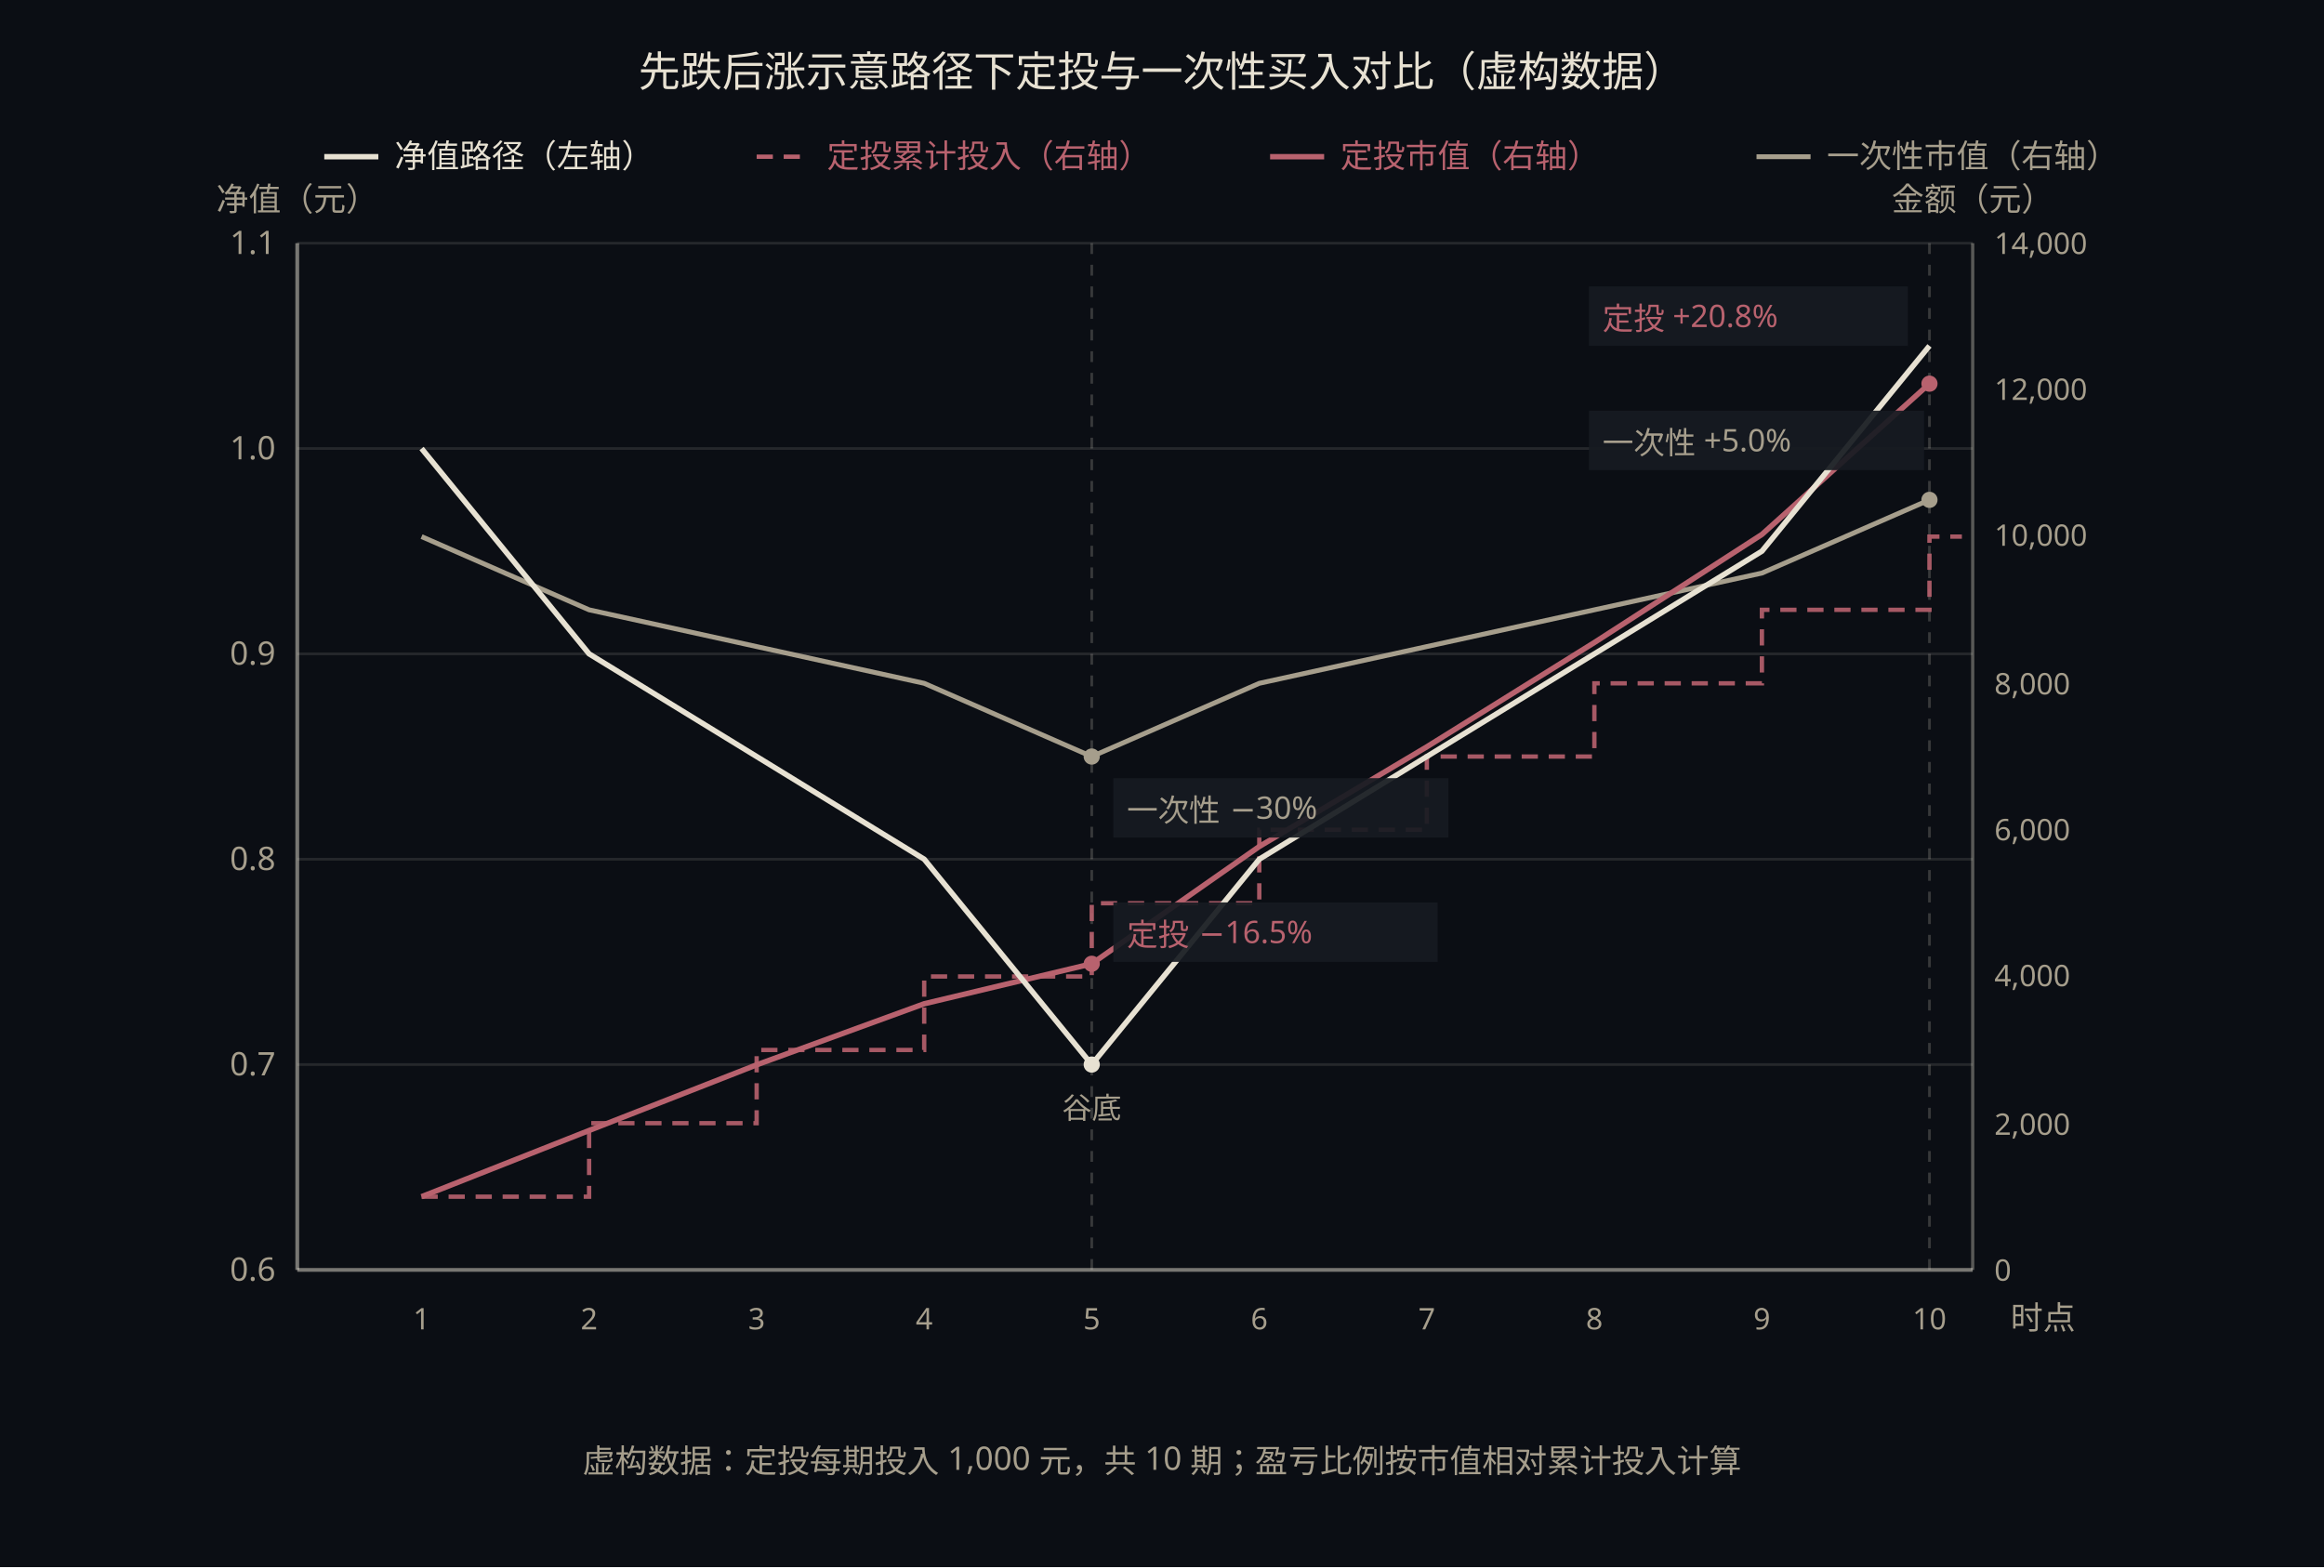
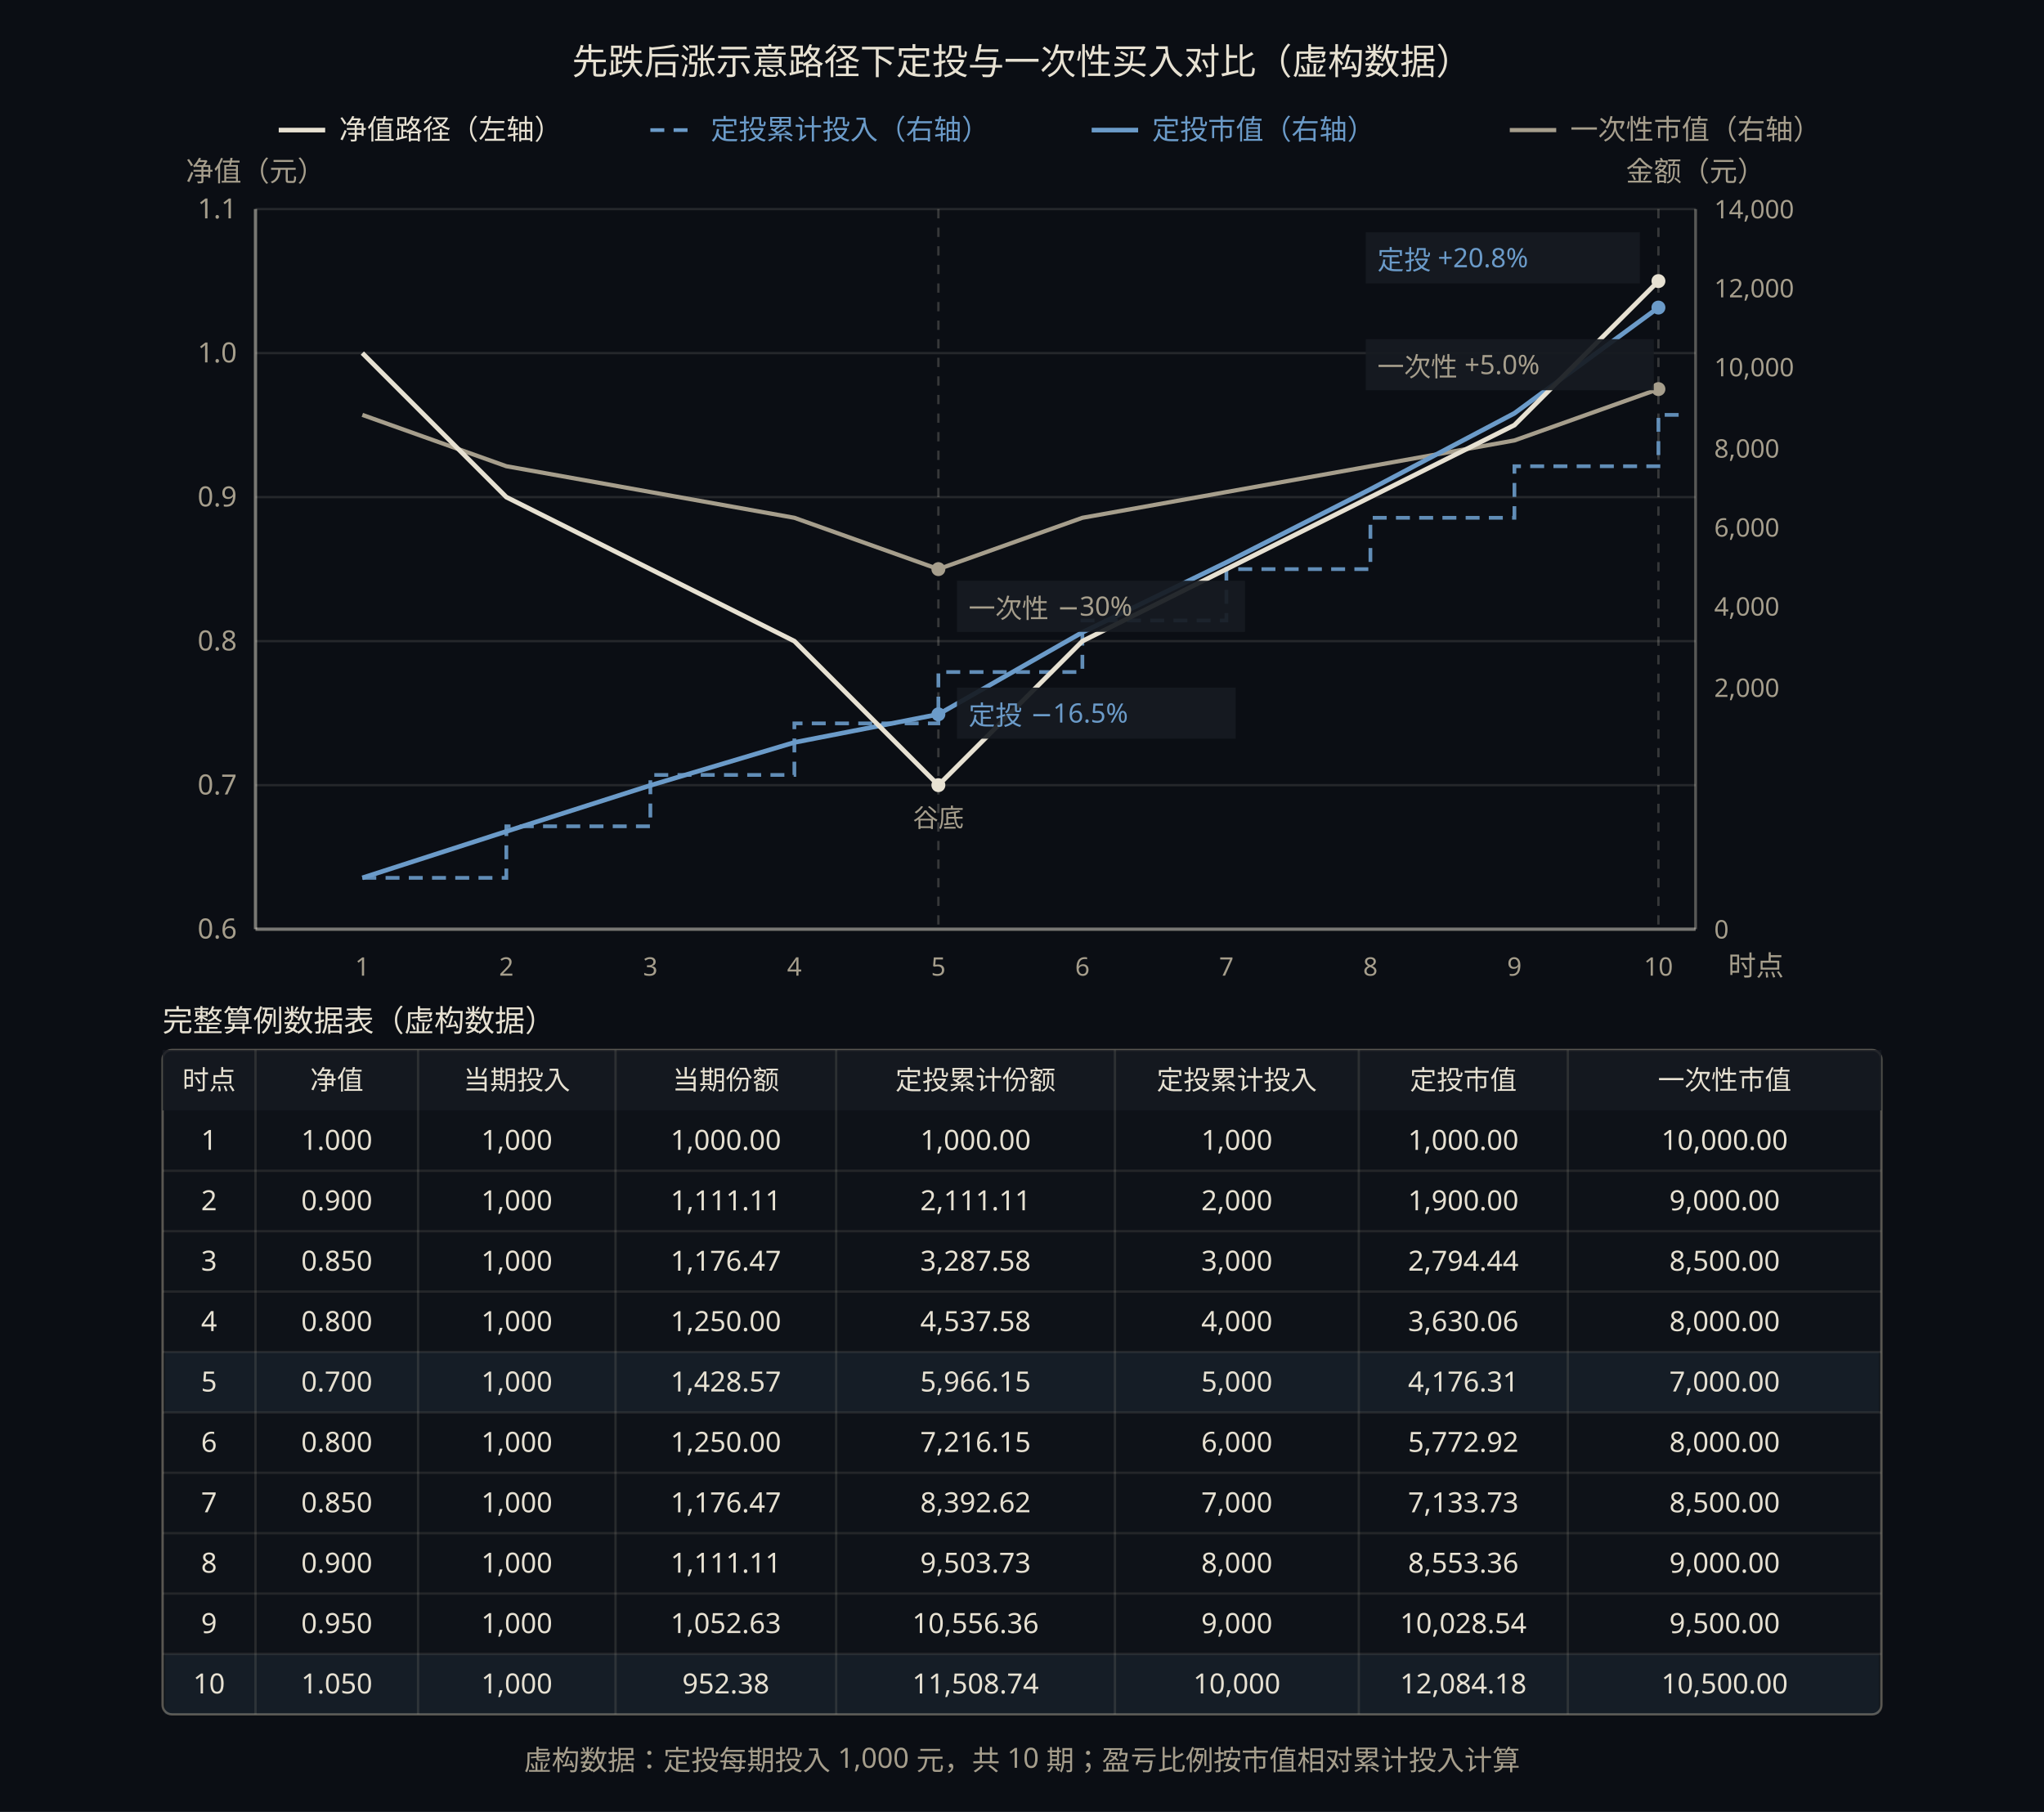
- <svg xmlns="http://www.w3.org/2000/svg" viewBox="0 0 860 580" font-family="'Noto Sans SC','Microsoft YaHei',sans-serif">
-   <rect width="860" height="580" fill="var(--fig-canvas, #0B0E14)" />
+ <svg xmlns="http://www.w3.org/2000/svg" viewBox="0 0 880 780" font-family="'Noto Sans SC','Microsoft YaHei',sans-serif">
+   <rect width="880" height="780" fill="var(--fig-canvas, #0B0E14)" />
  <g font-family="'Noto Sans SC','Microsoft YaHei',sans-serif">
-     <text x="430" y="32" text-anchor="middle" font-size="15.5" fill="var(--fig-ink, #E7E1D2)">先跌后涨示意路径下定投与一次性买入对比（虚构数据）</text>
-     <line x1="120" y1="58" x2="140" y2="58" stroke="var(--fig-ink, #E7E1D2)" stroke-width="2" />
-     <text x="146" y="62" text-anchor="start" font-size="12" fill="var(--fig-ink, #E7E1D2)">净值路径（左轴）</text>
-     <line x1="280" y1="58" x2="300" y2="58" stroke="var(--fig-accent, #B8626E)" stroke-width="1.6" stroke-dasharray="6 4" />
-     <text x="306" y="62" text-anchor="start" font-size="12" fill="var(--fig-accent, #B8626E)">定投累计投入（右轴）</text>
-     <line x1="470" y1="58" x2="490" y2="58" stroke="var(--fig-accent, #B8626E)" stroke-width="2" />
-     <text x="496" y="62" text-anchor="start" font-size="12" fill="var(--fig-accent, #B8626E)">定投市值（右轴）</text>
-     <line x1="650" y1="58" x2="670" y2="58" stroke="var(--fig-ink-sub, #A69E8C)" stroke-width="1.8" />
-     <text x="676" y="62" text-anchor="start" font-size="12" fill="var(--fig-ink-sub, #A69E8C)">一次性市值（右轴）</text>
+     <text x="440" y="32" text-anchor="middle" font-size="15.5" fill="var(--fig-ink, #E7E1D2)">先跌后涨示意路径下定投与一次性买入对比（虚构数据）</text>
+     <line x1="120" y1="56" x2="140" y2="56" stroke="var(--fig-ink, #E7E1D2)" stroke-width="2" />
+     <text x="146" y="60" text-anchor="start" font-size="12" fill="var(--fig-ink, #E7E1D2)">净值路径（左轴）</text>
+     <line x1="280" y1="56" x2="300" y2="56" stroke="var(--fig-accent, #6B9BC9)" stroke-width="1.6" stroke-dasharray="6 4" />
+     <text x="306" y="60" text-anchor="start" font-size="12" fill="var(--fig-accent, #6B9BC9)">定投累计投入（右轴）</text>
+     <line x1="470" y1="56" x2="490" y2="56" stroke="var(--fig-accent, #6B9BC9)" stroke-width="2" />
+     <text x="496" y="60" text-anchor="start" font-size="12" fill="var(--fig-accent, #6B9BC9)">定投市值（右轴）</text>
+     <line x1="650" y1="56" x2="670" y2="56" stroke="var(--fig-ink-sub, #A69E8C)" stroke-width="1.8" />
+     <text x="676" y="60" text-anchor="start" font-size="12" fill="var(--fig-ink-sub, #A69E8C)">一次性市值（右轴）</text>
    <text x="110" y="78" text-anchor="middle" font-size="12" fill="var(--fig-ink-sub, #A69E8C)">净值（元）</text>
    <text x="730" y="78" text-anchor="middle" font-size="12" fill="var(--fig-ink-sub, #A69E8C)">金额（元）</text>
-     <line x1="110" y1="90" x2="110" y2="470" stroke="var(--fig-ink, #E7E1D2)" stroke-opacity="0.5" stroke-width="1.4" />
-     <line x1="730" y1="90" x2="730" y2="470" stroke="var(--fig-ink, #E7E1D2)" stroke-opacity="0.35" stroke-width="1.2" />
-     <line x1="110" y1="470" x2="730" y2="470" stroke="var(--fig-ink, #E7E1D2)" stroke-opacity="0.5" stroke-width="1.4" />
-     <line x1="110" y1="166" x2="730" y2="166" stroke="var(--fig-ink, #E7E1D2)" stroke-opacity="0.12" stroke-width="1" />
-     <line x1="110" y1="242" x2="730" y2="242" stroke="var(--fig-ink, #E7E1D2)" stroke-opacity="0.12" stroke-width="1" />
-     <line x1="110" y1="318" x2="730" y2="318" stroke="var(--fig-ink, #E7E1D2)" stroke-opacity="0.12" stroke-width="1" />
-     <line x1="110" y1="394" x2="730" y2="394" stroke="var(--fig-ink, #E7E1D2)" stroke-opacity="0.12" stroke-width="1" />
+     <line x1="110" y1="90" x2="110" y2="400" stroke="var(--fig-ink, #E7E1D2)" stroke-opacity="0.5" stroke-width="1.4" />
+     <line x1="730" y1="90" x2="730" y2="400" stroke="var(--fig-ink, #E7E1D2)" stroke-opacity="0.35" stroke-width="1.2" />
+     <line x1="110" y1="400" x2="730" y2="400" stroke="var(--fig-ink, #E7E1D2)" stroke-opacity="0.5" stroke-width="1.4" />
    <line x1="110" y1="90" x2="730" y2="90" stroke="var(--fig-ink, #E7E1D2)" stroke-opacity="0.12" stroke-width="1" />
+     <line x1="110" y1="152" x2="730" y2="152" stroke="var(--fig-ink, #E7E1D2)" stroke-opacity="0.12" stroke-width="1" />
+     <line x1="110" y1="214" x2="730" y2="214" stroke="var(--fig-ink, #E7E1D2)" stroke-opacity="0.12" stroke-width="1" />
+     <line x1="110" y1="276" x2="730" y2="276" stroke="var(--fig-ink, #E7E1D2)" stroke-opacity="0.12" stroke-width="1" />
+     <line x1="110" y1="338" x2="730" y2="338" stroke="var(--fig-ink, #E7E1D2)" stroke-opacity="0.12" stroke-width="1" />
    <text x="102" y="94" text-anchor="end" font-size="12" fill="var(--fig-ink-sub, #A69E8C)">1.1</text>
-     <text x="102" y="170" text-anchor="end" font-size="12" fill="var(--fig-ink-sub, #A69E8C)">1.0</text>
-     <text x="102" y="246" text-anchor="end" font-size="12" fill="var(--fig-ink-sub, #A69E8C)">0.9</text>
-     <text x="102" y="322" text-anchor="end" font-size="12" fill="var(--fig-ink-sub, #A69E8C)">0.8</text>
-     <text x="102" y="398" text-anchor="end" font-size="12" fill="var(--fig-ink-sub, #A69E8C)">0.7</text>
-     <text x="102" y="474" text-anchor="end" font-size="12" fill="var(--fig-ink-sub, #A69E8C)">0.6</text>
+     <text x="102" y="156" text-anchor="end" font-size="12" fill="var(--fig-ink-sub, #A69E8C)">1.0</text>
+     <text x="102" y="218" text-anchor="end" font-size="12" fill="var(--fig-ink-sub, #A69E8C)">0.9</text>
+     <text x="102" y="280" text-anchor="end" font-size="12" fill="var(--fig-ink-sub, #A69E8C)">0.8</text>
+     <text x="102" y="342" text-anchor="end" font-size="12" fill="var(--fig-ink-sub, #A69E8C)">0.7</text>
+     <text x="102" y="404" text-anchor="end" font-size="12" fill="var(--fig-ink-sub, #A69E8C)">0.6</text>
    <text x="738" y="94" text-anchor="start" font-size="11" fill="var(--fig-ink-sub, #A69E8C)">14,000</text>
-     <text x="738" y="148" text-anchor="start" font-size="11" fill="var(--fig-ink-sub, #A69E8C)">12,000</text>
-     <text x="738" y="202" text-anchor="start" font-size="11" fill="var(--fig-ink-sub, #A69E8C)">10,000</text>
-     <text x="738" y="257" text-anchor="start" font-size="11" fill="var(--fig-ink-sub, #A69E8C)">8,000</text>
-     <text x="738" y="311" text-anchor="start" font-size="11" fill="var(--fig-ink-sub, #A69E8C)">6,000</text>
-     <text x="738" y="365" text-anchor="start" font-size="11" fill="var(--fig-ink-sub, #A69E8C)">4,000</text>
-     <text x="738" y="420" text-anchor="start" font-size="11" fill="var(--fig-ink-sub, #A69E8C)">2,000</text>
-     <text x="738" y="474" text-anchor="start" font-size="11" fill="var(--fig-ink-sub, #A69E8C)">0</text>
-     <text x="156" y="492" text-anchor="middle" font-size="11" fill="var(--fig-ink-sub, #A69E8C)">1</text>
-     <text x="218" y="492" text-anchor="middle" font-size="11" fill="var(--fig-ink-sub, #A69E8C)">2</text>
-     <text x="280" y="492" text-anchor="middle" font-size="11" fill="var(--fig-ink-sub, #A69E8C)">3</text>
-     <text x="342" y="492" text-anchor="middle" font-size="11" fill="var(--fig-ink-sub, #A69E8C)">4</text>
-     <text x="404" y="492" text-anchor="middle" font-size="11" fill="var(--fig-ink-sub, #A69E8C)">5</text>
-     <text x="466" y="492" text-anchor="middle" font-size="11" fill="var(--fig-ink-sub, #A69E8C)">6</text>
-     <text x="528" y="492" text-anchor="middle" font-size="11" fill="var(--fig-ink-sub, #A69E8C)">7</text>
-     <text x="590" y="492" text-anchor="middle" font-size="11" fill="var(--fig-ink-sub, #A69E8C)">8</text>
-     <text x="652" y="492" text-anchor="middle" font-size="11" fill="var(--fig-ink-sub, #A69E8C)">9</text>
-     <text x="714" y="492" text-anchor="middle" font-size="11" fill="var(--fig-ink-sub, #A69E8C)">10</text>
-     <text x="744" y="492" text-anchor="start" font-size="12" fill="var(--fig-ink-sub, #A69E8C)">时点</text>
-     <line x1="404" y1="90" x2="404" y2="470" stroke="var(--fig-ink, #E7E1D2)" stroke-opacity="0.2" stroke-width="1" stroke-dasharray="4 4" />
-     <line x1="714" y1="90" x2="714" y2="470" stroke="var(--fig-ink, #E7E1D2)" stroke-opacity="0.2" stroke-width="1" stroke-dasharray="4 4" />
-     <path d="M156,442.9 H218 V415.7 H280 V388.6 H342 V361.4 H404 V334.3 H466 V307.1 H528 V280 H590 V252.9 H652 V225.7 H714 V198.6 H726" fill="none" stroke="var(--fig-accent, #B8626E)" stroke-width="1.6" stroke-dasharray="6 4" stroke-opacity="0.9" />
-     <polyline points="156,198.6 218,225.7 280,239.3 342,252.9 404,280 466,252.9 528,239.3 590,225.7 652,212.1 714,185" fill="none" stroke="var(--fig-ink-sub, #A69E8C)" stroke-width="1.8" />
-     <polyline points="156,442.9 218,418.4 280,394.1 342,371.5 404,356.7 466,313.3 528,276.4 590,237.8 652,197.8 714,142" fill="none" stroke="var(--fig-accent, #B8626E)" stroke-width="2" />
-     <polyline points="156,166 218,242 280,280 342,318 404,394 466,318 528,280 590,242 652,204 714,128" fill="none" stroke="var(--fig-ink, #E7E1D2)" stroke-width="2" />
-     <circle cx="404" cy="394" r="3" fill="var(--fig-ink, #E7E1D2)" />
-     <circle cx="404" cy="356.7" r="3" fill="var(--fig-accent, #B8626E)" />
-     <circle cx="404" cy="280" r="3" fill="var(--fig-ink-sub, #A69E8C)" />
-     <text x="404" y="414" text-anchor="middle" font-size="11" fill="var(--fig-ink-sub, #A69E8C)">谷底</text>
-     <rect x="412" y="334" width="120" height="22" fill="var(--fig-surface, #161A21)" fill-opacity="0.92" />
-     <text x="417" y="350" text-anchor="start" font-size="11.5" fill="var(--fig-accent, #B8626E)">定投 −16.5%</text>
-     <rect x="412" y="288" width="124" height="22" fill="var(--fig-surface, #161A21)" fill-opacity="0.92" />
-     <text x="417" y="304" text-anchor="start" font-size="11.5" fill="var(--fig-ink-sub, #A69E8C)">一次性 −30%</text>
-     <circle cx="714" cy="142" r="3" fill="var(--fig-accent, #B8626E)" />
-     <circle cx="714" cy="185" r="3" fill="var(--fig-ink-sub, #A69E8C)" />
-     <rect x="588" y="106" width="118" height="22" fill="var(--fig-surface, #161A21)" fill-opacity="0.92" />
-     <text x="593" y="122" text-anchor="start" font-size="11.5" fill="var(--fig-accent, #B8626E)">定投 +20.8%</text>
-     <rect x="588" y="152" width="124" height="22" fill="var(--fig-surface, #161A21)" fill-opacity="0.92" />
-     <text x="593" y="168" text-anchor="start" font-size="11.5" fill="var(--fig-ink-sub, #A69E8C)">一次性 +5.0%</text>
-     <text x="430" y="545" text-anchor="middle" font-size="12" fill="var(--fig-ink-sub, #A69E8C)">虚构数据：定投每期投入 1,000 元，共 10 期；盈亏比例按市值相对累计投入计算</text>
+     <text x="738" y="128" text-anchor="start" font-size="11" fill="var(--fig-ink-sub, #A69E8C)">12,000</text>
+     <text x="738" y="162" text-anchor="start" font-size="11" fill="var(--fig-ink-sub, #A69E8C)">10,000</text>
+     <text x="738" y="197" text-anchor="start" font-size="11" fill="var(--fig-ink-sub, #A69E8C)">8,000</text>
+     <text x="738" y="231" text-anchor="start" font-size="11" fill="var(--fig-ink-sub, #A69E8C)">6,000</text>
+     <text x="738" y="265" text-anchor="start" font-size="11" fill="var(--fig-ink-sub, #A69E8C)">4,000</text>
+     <text x="738" y="300" text-anchor="start" font-size="11" fill="var(--fig-ink-sub, #A69E8C)">2,000</text>
+     <text x="738" y="404" text-anchor="start" font-size="11" fill="var(--fig-ink-sub, #A69E8C)">0</text>
+     <text x="156" y="420" text-anchor="middle" font-size="11" fill="var(--fig-ink-sub, #A69E8C)">1</text>
+     <text x="218" y="420" text-anchor="middle" font-size="11" fill="var(--fig-ink-sub, #A69E8C)">2</text>
+     <text x="280" y="420" text-anchor="middle" font-size="11" fill="var(--fig-ink-sub, #A69E8C)">3</text>
+     <text x="342" y="420" text-anchor="middle" font-size="11" fill="var(--fig-ink-sub, #A69E8C)">4</text>
+     <text x="404" y="420" text-anchor="middle" font-size="11" fill="var(--fig-ink-sub, #A69E8C)">5</text>
+     <text x="466" y="420" text-anchor="middle" font-size="11" fill="var(--fig-ink-sub, #A69E8C)">6</text>
+     <text x="528" y="420" text-anchor="middle" font-size="11" fill="var(--fig-ink-sub, #A69E8C)">7</text>
+     <text x="590" y="420" text-anchor="middle" font-size="11" fill="var(--fig-ink-sub, #A69E8C)">8</text>
+     <text x="652" y="420" text-anchor="middle" font-size="11" fill="var(--fig-ink-sub, #A69E8C)">9</text>
+     <text x="714" y="420" text-anchor="middle" font-size="11" fill="var(--fig-ink-sub, #A69E8C)">10</text>
+     <text x="744" y="420" text-anchor="start" font-size="12" fill="var(--fig-ink-sub, #A69E8C)">时点</text>
+     <line x1="404" y1="90" x2="404" y2="400" stroke="var(--fig-ink, #E7E1D2)" stroke-opacity="0.2" stroke-width="1" stroke-dasharray="4 4" />
+     <line x1="714" y1="90" x2="714" y2="400" stroke="var(--fig-ink, #E7E1D2)" stroke-opacity="0.2" stroke-width="1" stroke-dasharray="4 4" />
+     <path d="M156,377.9 H218 V355.7 H280 V333.6 H342 V311.4 H404 V289.3 H466 V267.1 H528 V245 H590 V222.9 H652 V200.7 H714 V178.6 H726" fill="none" stroke="var(--fig-accent, #6B9BC9)" stroke-width="1.6" stroke-dasharray="6 4" stroke-opacity="0.9" />
+     <polyline points="156,178.6 218,200.7 280,211.8 342,222.9 404,245 466,222.9 528,211.8 590,200.7 652,189.6 714,167.5" fill="none" stroke="var(--fig-ink-sub, #A69E8C)" stroke-width="1.8" />
+     <polyline points="156,377.9 218,357.9 280,338.1 342,319.6 404,307.5 466,272.2 528,242.1 590,210.6 652,177.9 714,132.4" fill="none" stroke="var(--fig-accent, #6B9BC9)" stroke-width="2" />
+     <polyline points="156,152 218,214 280,245 342,276 404,338 466,276 528,245 590,214 652,183 714,121" fill="none" stroke="var(--fig-ink, #E7E1D2)" stroke-width="2" />
+     <circle cx="404" cy="338" r="3" fill="var(--fig-ink, #E7E1D2)" />
+     <circle cx="404" cy="307.5" r="3" fill="var(--fig-accent, #6B9BC9)" />
+     <circle cx="404" cy="245" r="3" fill="var(--fig-ink-sub, #A69E8C)" />
+     <text x="404" y="356" text-anchor="middle" font-size="11" fill="var(--fig-ink-sub, #A69E8C)">谷底</text>
+     <rect x="412" y="296" width="120" height="22" fill="var(--fig-surface, #161A21)" fill-opacity="0.92" />
+     <text x="417" y="312" text-anchor="start" font-size="11.5" fill="var(--fig-accent, #6B9BC9)">定投 −16.5%</text>
+     <rect x="412" y="250" width="124" height="22" fill="var(--fig-surface, #161A21)" fill-opacity="0.92" />
+     <text x="417" y="266" text-anchor="start" font-size="11.5" fill="var(--fig-ink-sub, #A69E8C)">一次性 −30%</text>
+     <circle cx="714" cy="121" r="3" fill="var(--fig-ink, #E7E1D2)" />
+     <circle cx="714" cy="132.4" r="3" fill="var(--fig-accent, #6B9BC9)" />
+     <circle cx="714" cy="167.5" r="3" fill="var(--fig-ink-sub, #A69E8C)" />
+     <rect x="588" y="100" width="118" height="22" fill="var(--fig-surface, #161A21)" fill-opacity="0.92" />
+     <text x="593" y="116" text-anchor="start" font-size="11.5" fill="var(--fig-accent, #6B9BC9)">定投 +20.8%</text>
+     <rect x="588" y="146" width="124" height="22" fill="var(--fig-surface, #161A21)" fill-opacity="0.92" />
+     <text x="593" y="162" text-anchor="start" font-size="11.5" fill="var(--fig-ink-sub, #A69E8C)">一次性 +5.0%</text>
+     <text x="70" y="444" text-anchor="start" font-size="13" fill="var(--fig-ink, #E7E1D2)">完整算例数据表（虚构数据）</text>
+     <rect x="70" y="452" width="740" height="286" rx="4" fill="var(--fig-surface, #161A21)" fill-opacity="0.35" stroke="var(--fig-ink-sub, #A69E8C)" stroke-opacity="0.5" stroke-width="1" />
+     <rect x="71" y="582" width="738" height="26" fill="var(--fig-accent, #6B9BC9)" fill-opacity="0.08" />
+     <rect x="71" y="712" width="738" height="26" fill="var(--fig-accent, #6B9BC9)" fill-opacity="0.08" />
+     <rect x="70" y="452" width="740" height="26" fill="var(--fig-surface, #161A21)" fill-opacity="0.8" />
+     <text x="90" y="469" text-anchor="middle" font-size="11.5" fill="var(--fig-ink, #E7E1D2)">时点</text>
+     <text x="145" y="469" text-anchor="middle" font-size="11.5" fill="var(--fig-ink, #E7E1D2)">净值</text>
+     <text x="222.5" y="469" text-anchor="middle" font-size="11.5" fill="var(--fig-ink, #E7E1D2)">当期投入</text>
+     <text x="312.5" y="469" text-anchor="middle" font-size="11.5" fill="var(--fig-ink, #E7E1D2)">当期份额</text>
+     <text x="420" y="469" text-anchor="middle" font-size="11.5" fill="var(--fig-ink, #E7E1D2)">定投累计份额</text>
+     <text x="532.5" y="469" text-anchor="middle" font-size="11.5" fill="var(--fig-ink, #E7E1D2)">定投累计投入</text>
+     <text x="630" y="469" text-anchor="middle" font-size="11.5" fill="var(--fig-ink, #E7E1D2)">定投市值</text>
+     <text x="742.5" y="469" text-anchor="middle" font-size="11.5" fill="var(--fig-ink, #E7E1D2)">一次性市值</text>
+     <line x1="110" y1="452" x2="110" y2="738" stroke="var(--fig-ink-sub, #A69E8C)" stroke-opacity="0.18" stroke-width="1" />
+     <line x1="180" y1="452" x2="180" y2="738" stroke="var(--fig-ink-sub, #A69E8C)" stroke-opacity="0.18" stroke-width="1" />
+     <line x1="265" y1="452" x2="265" y2="738" stroke="var(--fig-ink-sub, #A69E8C)" stroke-opacity="0.18" stroke-width="1" />
+     <line x1="360" y1="452" x2="360" y2="738" stroke="var(--fig-ink-sub, #A69E8C)" stroke-opacity="0.18" stroke-width="1" />
+     <line x1="480" y1="452" x2="480" y2="738" stroke="var(--fig-ink-sub, #A69E8C)" stroke-opacity="0.18" stroke-width="1" />
+     <line x1="585" y1="452" x2="585" y2="738" stroke="var(--fig-ink-sub, #A69E8C)" stroke-opacity="0.18" stroke-width="1" />
+     <line x1="675" y1="452" x2="675" y2="738" stroke="var(--fig-ink-sub, #A69E8C)" stroke-opacity="0.18" stroke-width="1" />
+     <line x1="70" y1="504" x2="810" y2="504" stroke="var(--fig-ink-sub, #A69E8C)" stroke-opacity="0.15" stroke-width="1" />
+     <line x1="70" y1="530" x2="810" y2="530" stroke="var(--fig-ink-sub, #A69E8C)" stroke-opacity="0.15" stroke-width="1" />
+     <line x1="70" y1="556" x2="810" y2="556" stroke="var(--fig-ink-sub, #A69E8C)" stroke-opacity="0.15" stroke-width="1" />
+     <line x1="70" y1="582" x2="810" y2="582" stroke="var(--fig-ink-sub, #A69E8C)" stroke-opacity="0.15" stroke-width="1" />
+     <line x1="70" y1="608" x2="810" y2="608" stroke="var(--fig-ink-sub, #A69E8C)" stroke-opacity="0.15" stroke-width="1" />
+     <line x1="70" y1="634" x2="810" y2="634" stroke="var(--fig-ink-sub, #A69E8C)" stroke-opacity="0.15" stroke-width="1" />
+     <line x1="70" y1="660" x2="810" y2="660" stroke="var(--fig-ink-sub, #A69E8C)" stroke-opacity="0.15" stroke-width="1" />
+     <line x1="70" y1="686" x2="810" y2="686" stroke="var(--fig-ink-sub, #A69E8C)" stroke-opacity="0.15" stroke-width="1" />
+     <line x1="70" y1="712" x2="810" y2="712" stroke="var(--fig-ink-sub, #A69E8C)" stroke-opacity="0.15" stroke-width="1" />
+     <g font-size="12" fill="var(--fig-ink, #E7E1D2)">
+       <text x="90" y="495" text-anchor="middle">1</text>
+       <text x="145" y="495" text-anchor="middle">1.000</text>
+       <text x="222.5" y="495" text-anchor="middle">1,000</text>
+       <text x="312.5" y="495" text-anchor="middle">1,000.00</text>
+       <text x="420" y="495" text-anchor="middle">1,000.00</text>
+       <text x="532.5" y="495" text-anchor="middle">1,000</text>
+       <text x="630" y="495" text-anchor="middle">1,000.00</text>
+       <text x="742.5" y="495" text-anchor="middle">10,000.00</text>
+       <text x="90" y="521" text-anchor="middle">2</text>
+       <text x="145" y="521" text-anchor="middle">0.900</text>
+       <text x="222.5" y="521" text-anchor="middle">1,000</text>
+       <text x="312.5" y="521" text-anchor="middle">1,111.11</text>
+       <text x="420" y="521" text-anchor="middle">2,111.11</text>
+       <text x="532.5" y="521" text-anchor="middle">2,000</text>
+       <text x="630" y="521" text-anchor="middle">1,900.00</text>
+       <text x="742.5" y="521" text-anchor="middle">9,000.00</text>
+       <text x="90" y="547" text-anchor="middle">3</text>
+       <text x="145" y="547" text-anchor="middle">0.850</text>
+       <text x="222.5" y="547" text-anchor="middle">1,000</text>
+       <text x="312.5" y="547" text-anchor="middle">1,176.47</text>
+       <text x="420" y="547" text-anchor="middle">3,287.58</text>
+       <text x="532.5" y="547" text-anchor="middle">3,000</text>
+       <text x="630" y="547" text-anchor="middle">2,794.44</text>
+       <text x="742.5" y="547" text-anchor="middle">8,500.00</text>
+       <text x="90" y="573" text-anchor="middle">4</text>
+       <text x="145" y="573" text-anchor="middle">0.800</text>
+       <text x="222.5" y="573" text-anchor="middle">1,000</text>
+       <text x="312.5" y="573" text-anchor="middle">1,250.00</text>
+       <text x="420" y="573" text-anchor="middle">4,537.58</text>
+       <text x="532.5" y="573" text-anchor="middle">4,000</text>
+       <text x="630" y="573" text-anchor="middle">3,630.06</text>
+       <text x="742.5" y="573" text-anchor="middle">8,000.00</text>
+       <text x="90" y="599" text-anchor="middle">5</text>
+       <text x="145" y="599" text-anchor="middle">0.700</text>
+       <text x="222.5" y="599" text-anchor="middle">1,000</text>
+       <text x="312.5" y="599" text-anchor="middle">1,428.57</text>
+       <text x="420" y="599" text-anchor="middle">5,966.15</text>
+       <text x="532.5" y="599" text-anchor="middle">5,000</text>
+       <text x="630" y="599" text-anchor="middle">4,176.31</text>
+       <text x="742.5" y="599" text-anchor="middle">7,000.00</text>
+       <text x="90" y="625" text-anchor="middle">6</text>
+       <text x="145" y="625" text-anchor="middle">0.800</text>
+       <text x="222.5" y="625" text-anchor="middle">1,000</text>
+       <text x="312.5" y="625" text-anchor="middle">1,250.00</text>
+       <text x="420" y="625" text-anchor="middle">7,216.15</text>
+       <text x="532.5" y="625" text-anchor="middle">6,000</text>
+       <text x="630" y="625" text-anchor="middle">5,772.92</text>
+       <text x="742.5" y="625" text-anchor="middle">8,000.00</text>
+       <text x="90" y="651" text-anchor="middle">7</text>
+       <text x="145" y="651" text-anchor="middle">0.850</text>
+       <text x="222.5" y="651" text-anchor="middle">1,000</text>
+       <text x="312.5" y="651" text-anchor="middle">1,176.47</text>
+       <text x="420" y="651" text-anchor="middle">8,392.62</text>
+       <text x="532.5" y="651" text-anchor="middle">7,000</text>
+       <text x="630" y="651" text-anchor="middle">7,133.73</text>
+       <text x="742.5" y="651" text-anchor="middle">8,500.00</text>
+       <text x="90" y="677" text-anchor="middle">8</text>
+       <text x="145" y="677" text-anchor="middle">0.900</text>
+       <text x="222.5" y="677" text-anchor="middle">1,000</text>
+       <text x="312.5" y="677" text-anchor="middle">1,111.11</text>
+       <text x="420" y="677" text-anchor="middle">9,503.73</text>
+       <text x="532.5" y="677" text-anchor="middle">8,000</text>
+       <text x="630" y="677" text-anchor="middle">8,553.36</text>
+       <text x="742.5" y="677" text-anchor="middle">9,000.00</text>
+       <text x="90" y="703" text-anchor="middle">9</text>
+       <text x="145" y="703" text-anchor="middle">0.950</text>
+       <text x="222.5" y="703" text-anchor="middle">1,000</text>
+       <text x="312.5" y="703" text-anchor="middle">1,052.63</text>
+       <text x="420" y="703" text-anchor="middle">10,556.36</text>
+       <text x="532.5" y="703" text-anchor="middle">9,000</text>
+       <text x="630" y="703" text-anchor="middle">10,028.54</text>
+       <text x="742.5" y="703" text-anchor="middle">9,500.00</text>
+       <text x="90" y="729" text-anchor="middle">10</text>
+       <text x="145" y="729" text-anchor="middle">1.050</text>
+       <text x="222.5" y="729" text-anchor="middle">1,000</text>
+       <text x="312.5" y="729" text-anchor="middle">952.38</text>
+       <text x="420" y="729" text-anchor="middle">11,508.74</text>
+       <text x="532.5" y="729" text-anchor="middle">10,000</text>
+       <text x="630" y="729" text-anchor="middle">12,084.18</text>
+       <text x="742.5" y="729" text-anchor="middle">10,500.00</text>
+     </g>
+     <text x="440" y="762" text-anchor="middle" font-size="12" fill="var(--fig-ink-sub, #A69E8C)">虚构数据：定投每期投入 1,000 元，共 10 期；盈亏比例按市值相对累计投入计算</text>
    <g fill="transparent" stroke="none">
-       <circle cx="404" cy="394" r="10" data-tip="净值谷底 0.7 元（时点 5）：先跌后涨路径最低点" />
-       <circle cx="404" cy="356.7" r="10" data-tip="谷底时定投浮亏 −16.5%（市值相对累计投入）——低位仍在买入" />
-       <circle cx="404" cy="280" r="10" data-tip="谷底时一次性买入浮亏 −30%" />
-       <circle cx="714" cy="142" r="10" data-tip="终点（时点 10）：定投 +20.8%——低位买到的便宜份额放大了反弹收益" />
-       <circle cx="714" cy="185" r="10" data-tip="终点（时点 10）：一次性买入 +5.0%" />
-       <circle cx="680" cy="225.7" r="10" data-tip="定投累计投入持续抬升：第 9 期后约 9,000~10,000 元" />
+       <circle cx="404" cy="338" r="10" data-tip="净值谷底 0.700 元（时点 5）：先跌后涨路径最低点" />
+       <circle cx="404" cy="307.5" r="10" data-tip="谷底时定投市值 4,176.31 元，相对累计投入 5,000 元为 −16.5%——低位仍在买入" />
+       <circle cx="404" cy="245" r="10" data-tip="谷底时一次性买入市值 7,000 元，相对 10,000 元本金为 −30%" />
+       <circle cx="714" cy="132.4" r="10" data-tip="终点（时点 10）：定投市值 12,084.18 元，+20.8%——低位买到的便宜份额放大了反弹收益" />
+       <circle cx="714" cy="167.5" r="10" data-tip="终点（时点 10）：一次性买入市值 10,500 元，+5.0%" />
+       <circle cx="680" cy="200" r="10" data-tip="定投累计投入阶梯上升：每期 +1,000 元，时点 10 达 10,000 元" />
+       <rect x="70" y="478" width="740" height="26" data-tip="时点 1：净值 1.000，投入 1,000 元买 1,000.00 份，定投市值 1,000.00；一次性市值 10,000.00" />
+       <rect x="70" y="504" width="740" height="26" data-tip="时点 2（正文逐步算例行）：当期份额 1,000÷0.900=1,111.11，累计 2,111.11 份；定投市值 1,900.00，一次性市值 9,000.00" />
+       <rect x="70" y="582" width="740" height="26" data-tip="时点 5 谷底：净值 0.700，本期买入 1,428.57 份（全程最多），累计 5,966.15 份；定投市值 4,176.31（−16.5%），一次性 7,000.00（−30%）" />
+       <rect x="70" y="634" width="740" height="26" data-tip="时点 7：定投市值 7,133.73 元首次超过累计投入 7,000 元（回本点附近）；一次性市值 8,500.00 仍低于 10,000 本金" />
+       <rect x="70" y="712" width="740" height="26" data-tip="时点 10 终点：净值 1.050，累计 11,508.74 份，定投市值 12,084.18 元（+20.8%）；一次性 10,500.00（+5.0%）" />
    </g>
  </g>
</svg>
